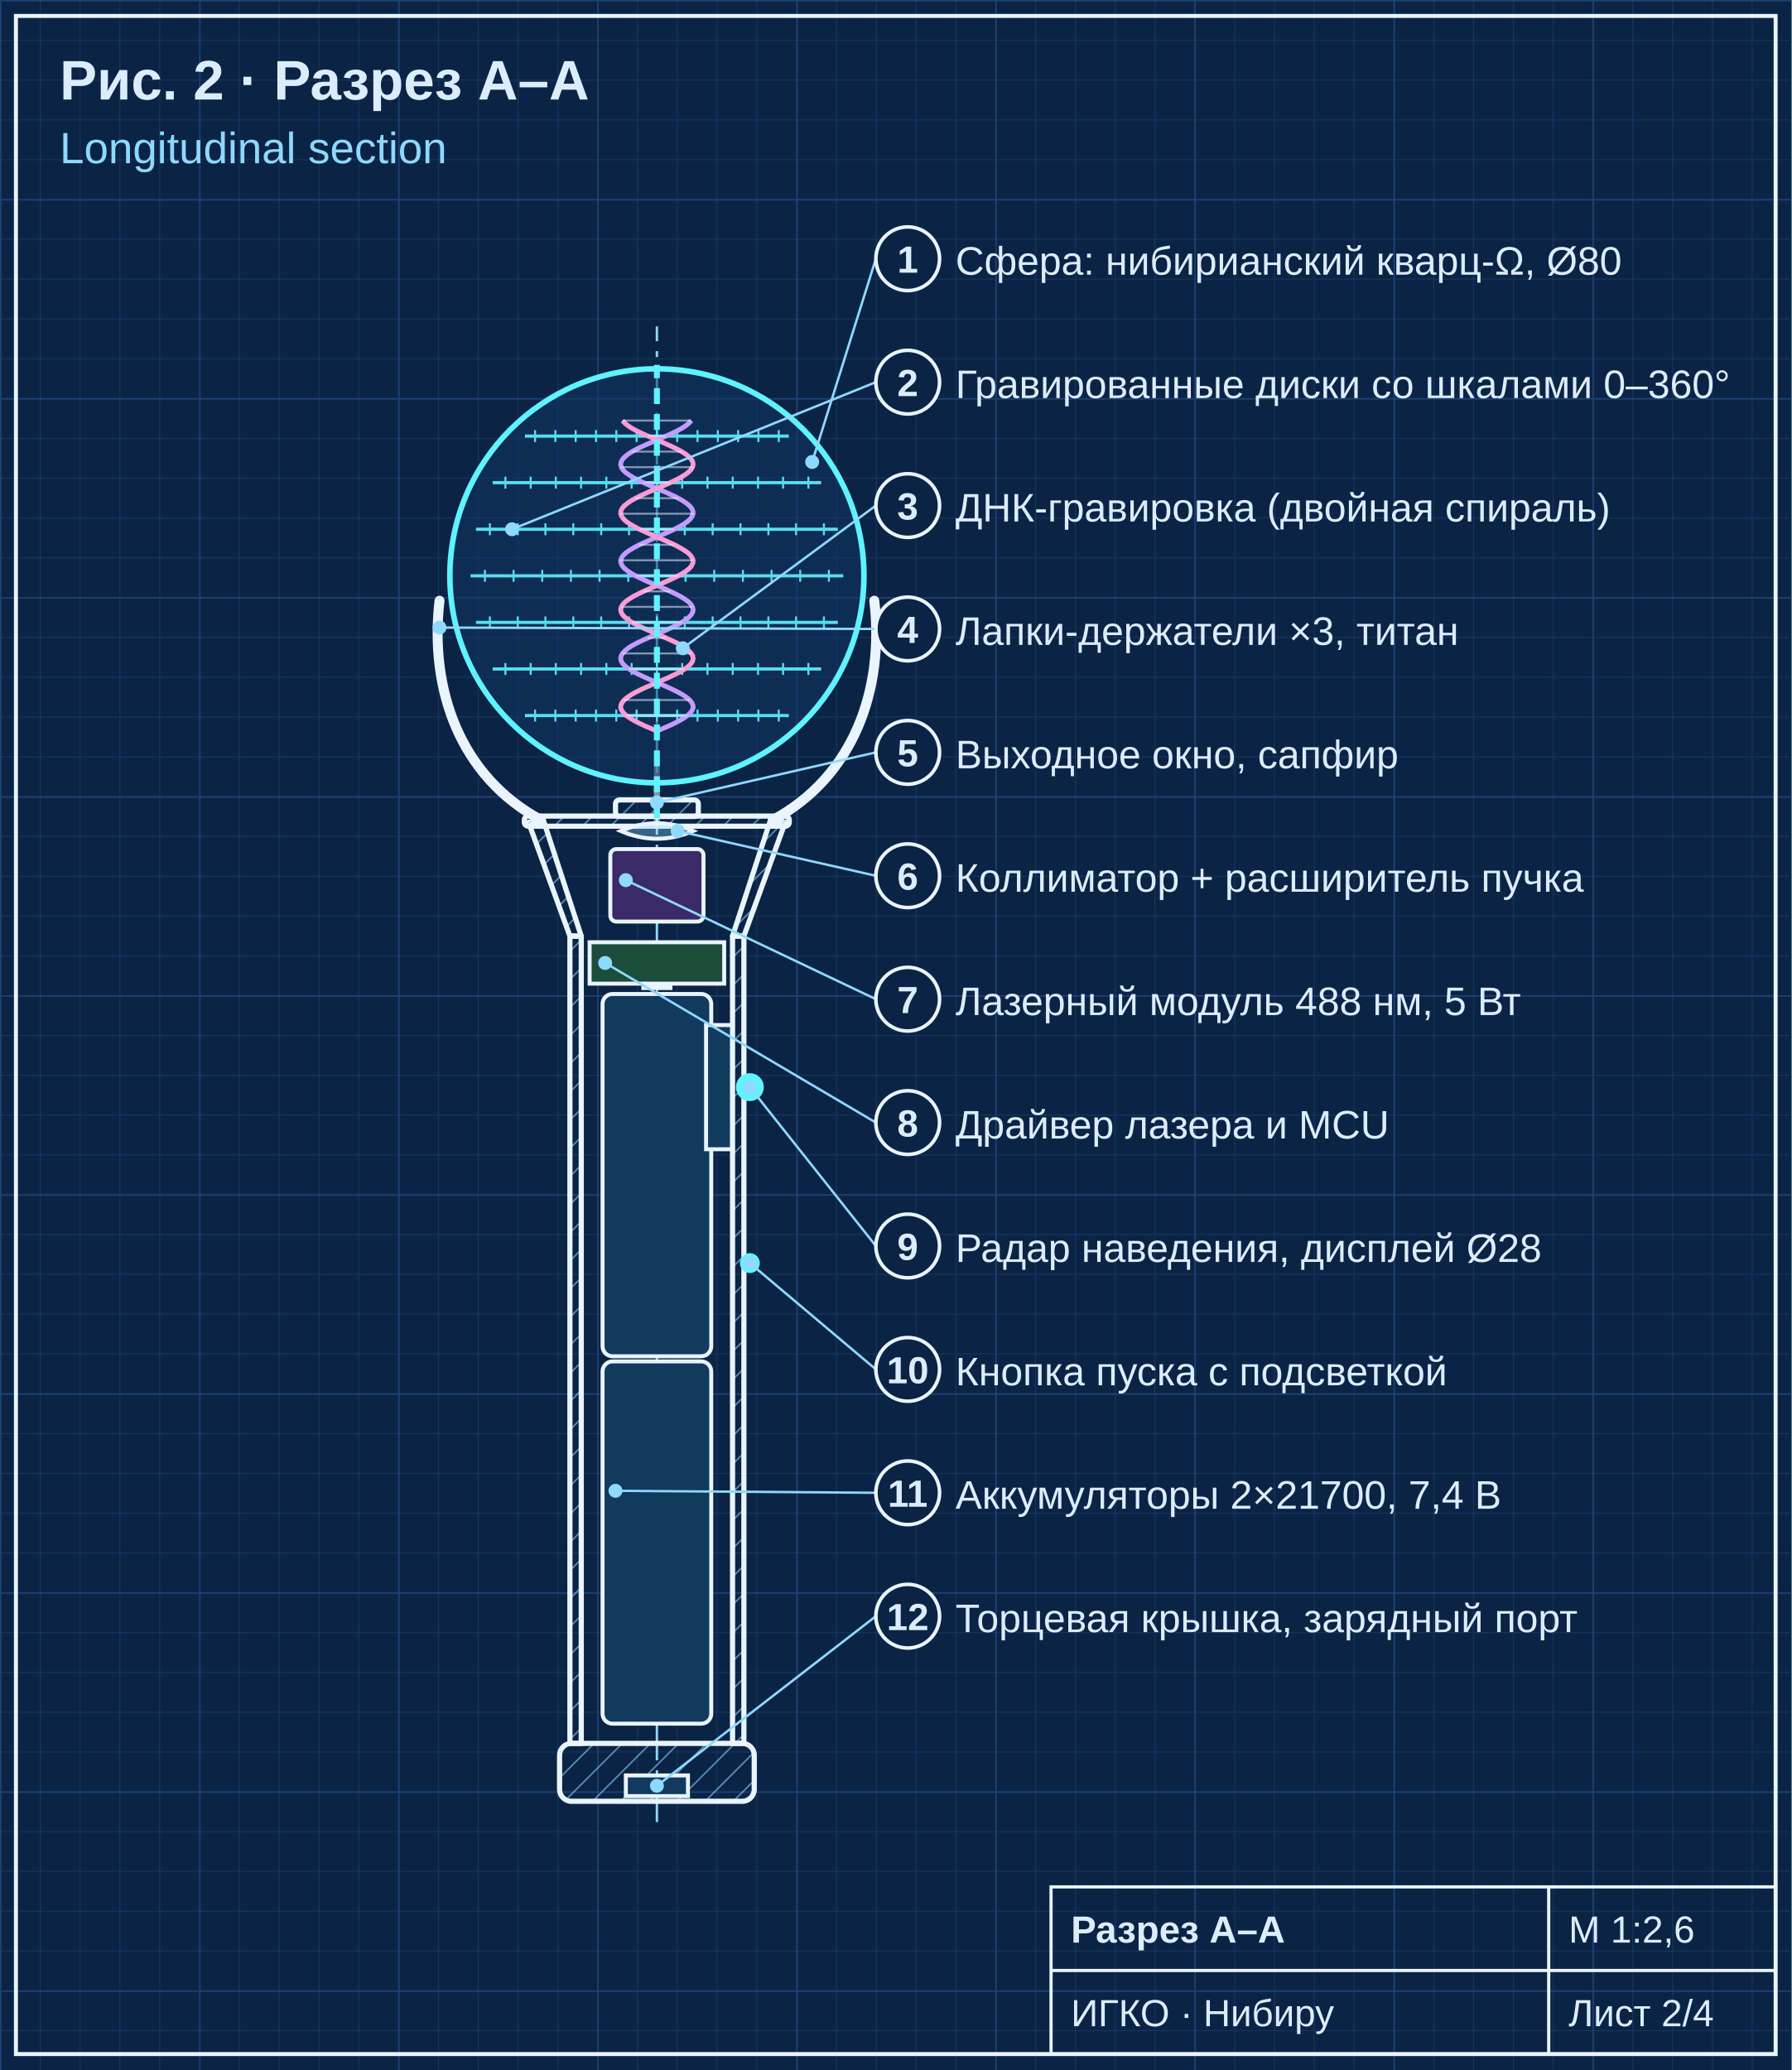
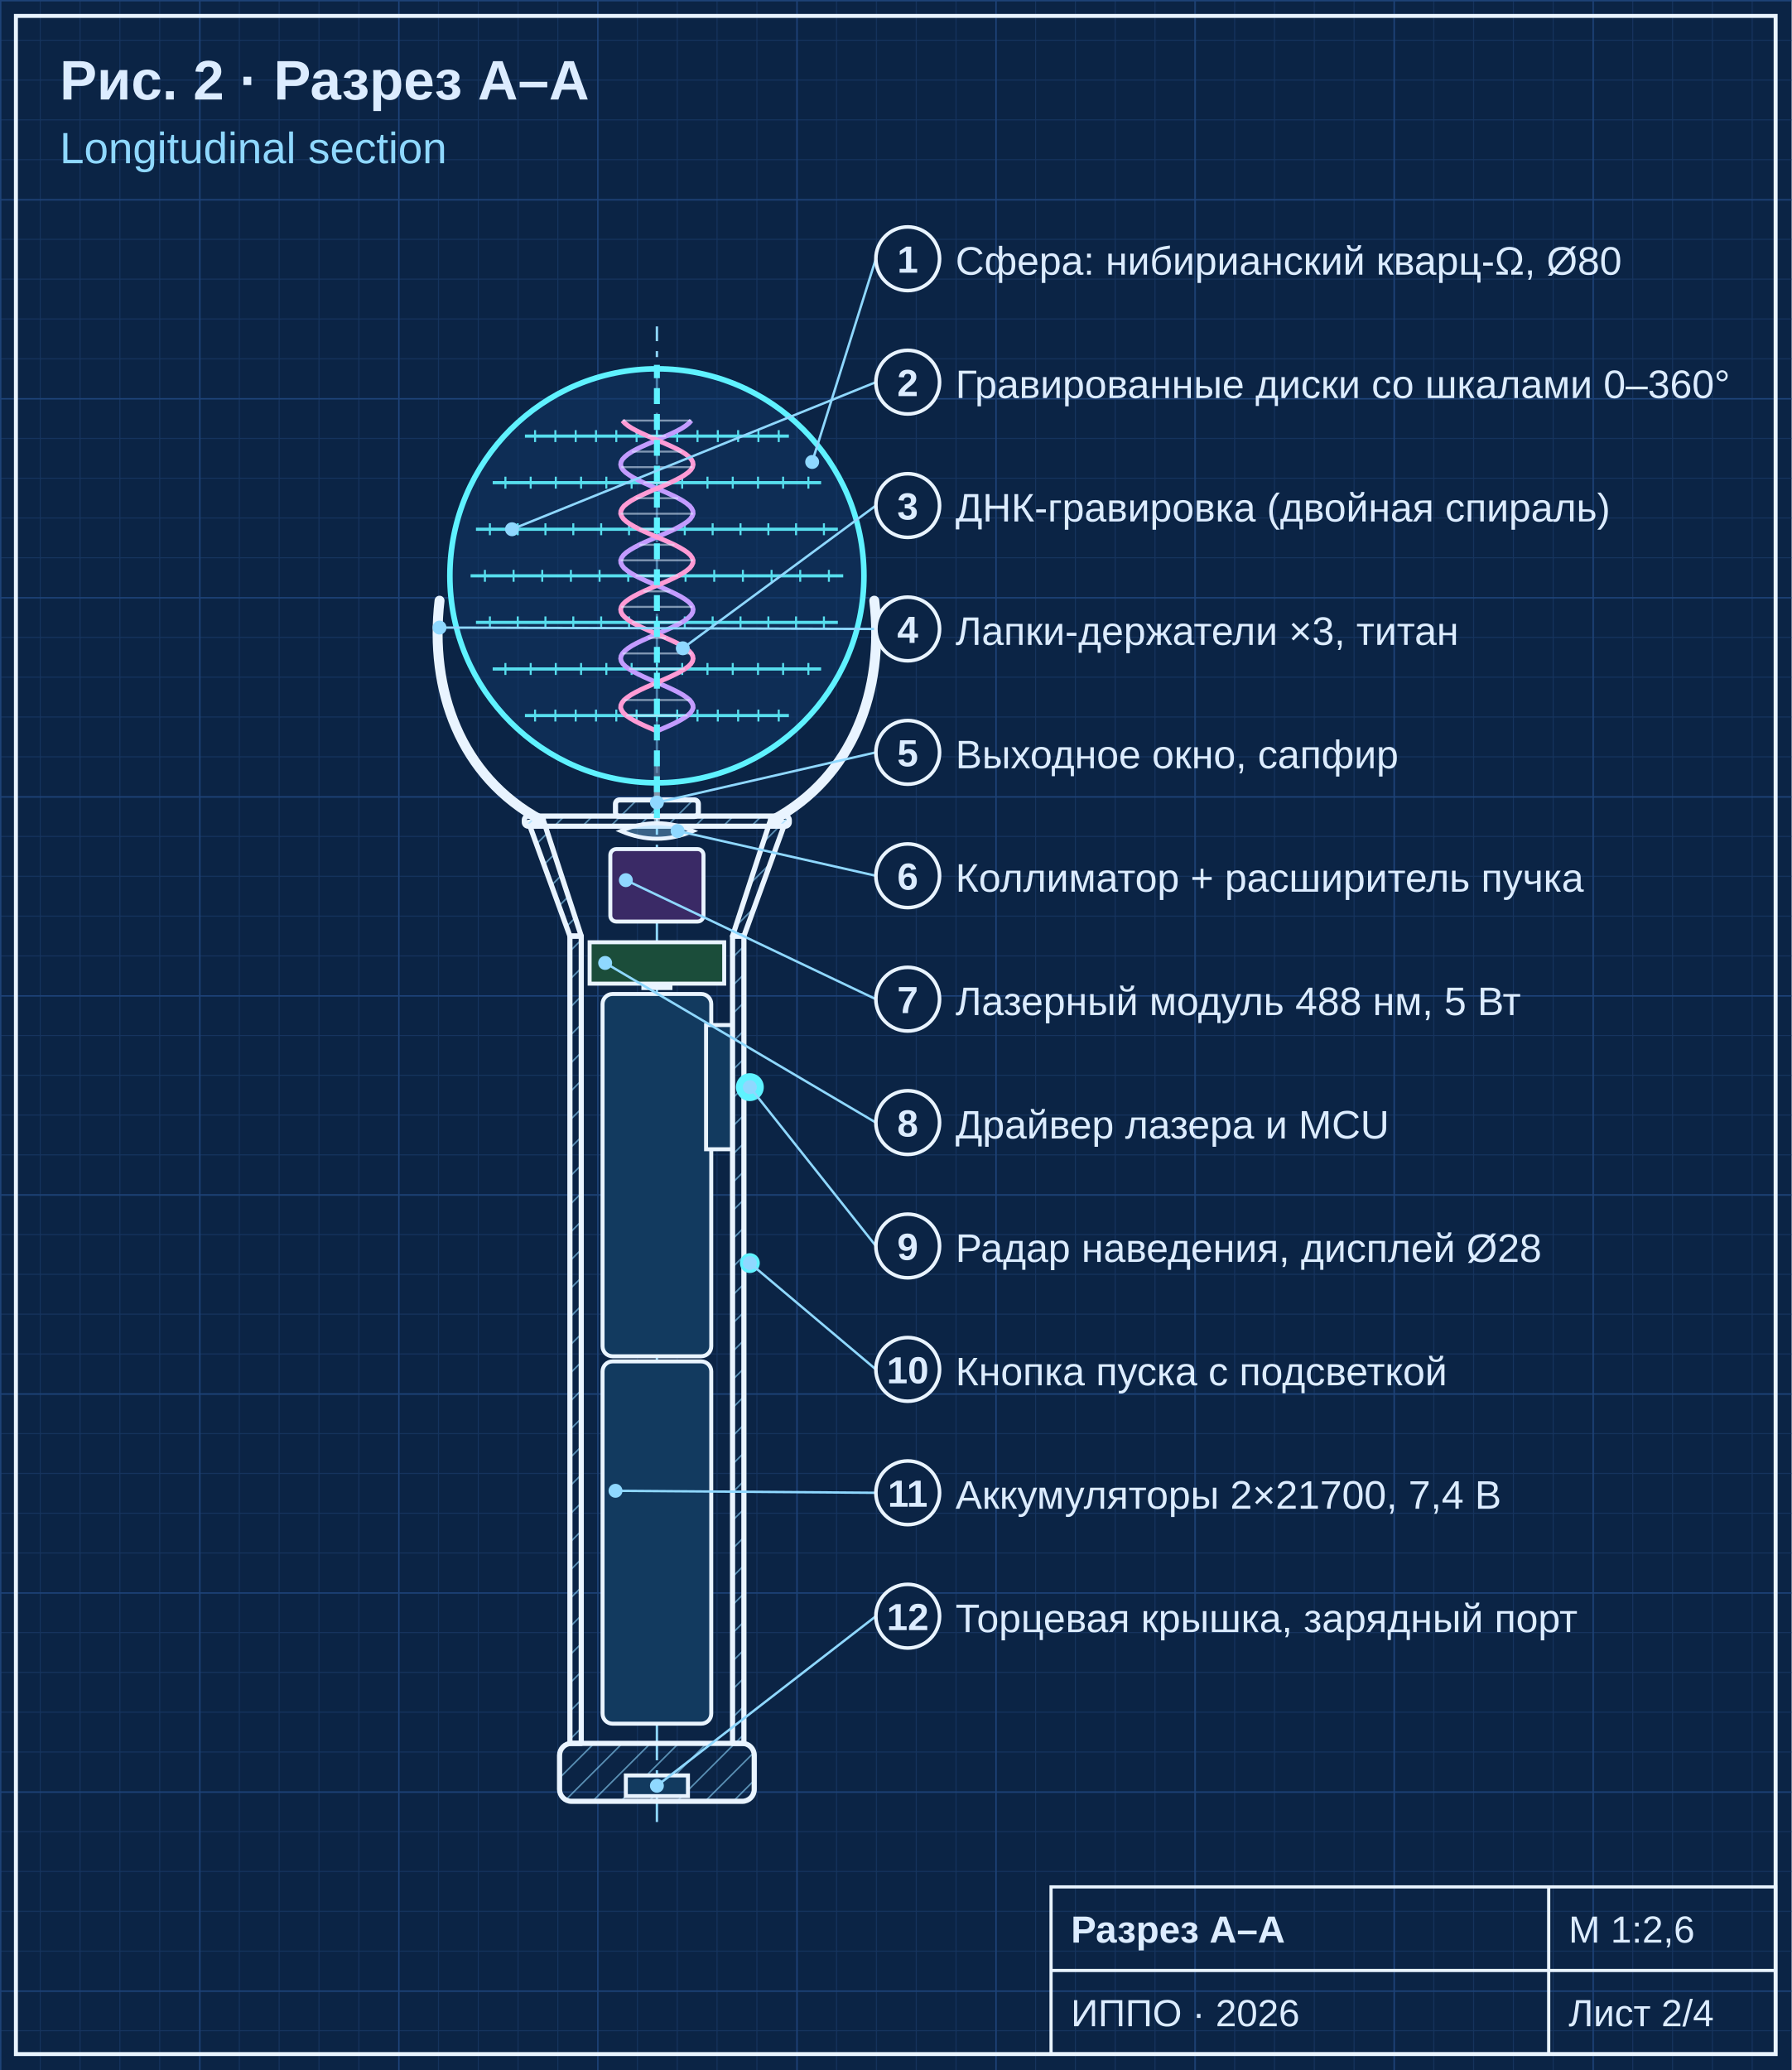
<svg xmlns="http://www.w3.org/2000/svg" viewBox="0 0 900 1040" width="900" height="1040" role="img" aria-label="Рис. 2. Продольный разрез с обозначением узлов / Fig. 2. Longitudinal section, labelled parts" font-family="Arial, Helvetica, 'Liberation Sans', sans-serif">
  <defs>
    <pattern id="g" width="20" height="20" patternUnits="userSpaceOnUse">
      <path d="M20 0H0V20" fill="none" stroke="#16345e" stroke-width="1" />
    </pattern>
    <pattern id="G" width="100" height="100" patternUnits="userSpaceOnUse">
      <rect width="100" height="100" fill="url(#g)" />
      <path d="M100 0H0V100" fill="none" stroke="#1d4277" stroke-width="1.4" />
    </pattern>
    <pattern id="hatch" width="10" height="10" patternUnits="userSpaceOnUse" patternTransform="rotate(45)">
      <path d="M0 0V10" stroke="#8fd8ff" stroke-width="1.6" opacity=".55" />
    </pattern>
    <marker id="a" viewBox="0 0 10 10" refX="9" refY="5" markerWidth="9" markerHeight="9" orient="auto-start-reverse">
      <path d="M0 1L10 5L0 9z" fill="#8fd8ff" />
    </marker>
    <marker id="aw" viewBox="0 0 10 10" refX="9" refY="5" markerWidth="8" markerHeight="8" orient="auto-start-reverse">
      <path d="M0 1L10 5L0 9z" fill="#e9f4ff" />
    </marker>
    <marker id="ac" viewBox="0 0 10 10" refX="9" refY="5" markerWidth="8" markerHeight="8" orient="auto-start-reverse">
      <path d="M0 1L10 5L0 9z" fill="#5ff2ff" />
    </marker>
  </defs>
  <rect width="900" height="1040" fill="#0b2445" />
  <rect width="900" height="1040" fill="url(#G)" />
  <rect x="8" y="8" width="884" height="1024" fill="none" stroke="#e9f4ff" stroke-width="2" />
  <text x="30.0" y="50.0" font-size="28" text-anchor="start" fill="#dcecff" font-weight="bold">Рис. 2 · Разрез А–А</text>
  <text x="30.0" y="82.0" font-size="22" text-anchor="start" fill="#8fd8ff" font-weight="normal">Longitudinal section</text>
  <path d="M330 915.4V164.0" stroke="#8fd8ff" stroke-width="1.2" stroke-dasharray="18 5 3 5" />
  <g stroke="#e9f4ff" stroke-width="2.6" fill="url(#hatch)" stroke-linejoin="round">
    <rect x="281.1" y="875.9" width="97.8" height="29.1" rx="6" />
    <rect x="286.3" y="470.3" width="5.7" height="405.6" />
    <rect x="368.0" y="470.3" width="5.7" height="405.6" />
    <path d="M286.3 470.3L265.5 413.1L273.3 413.1L292.0 470.3Z" />
    <path d="M373.7 470.3L394.5 413.1L386.7 413.1L368.0 470.3Z" />
    <rect x="263.4" y="410.0" width="133.1" height="5.1" rx="2" />
    <rect x="309.2" y="401.9" width="41.6" height="8.3" rx="2" />
  </g>
  <g stroke="#e9f4ff" stroke-width="5" fill="none" stroke-linecap="round">
    <path d="M271.8 412.0C231.2 390.2 215.6 346.5 220.8 301.8" />
    <path d="M388.2 412.0C428.8 390.2 444.4 346.5 439.2 301.8" />
    <path d="M330.0 412.0L330.0 385.5" stroke-width="3" opacity=".55" />
  </g>
  <circle cx="330.0" cy="289.3" r="104.0" fill="#123563" fill-opacity=".55" stroke="#5ff2ff" stroke-width="2.8" />
  <g stroke="#e9f4ff" stroke-width="2" fill="none">
    <rect x="302.7" y="684.0" width="54.6" height="182.0" rx="5" fill="#123a5f" />
    <path d="M322.2 680.0h15.6" stroke-width="4" />
    <rect x="302.7" y="499.4" width="54.6" height="182.0" rx="5" fill="#123a5f" />
    <path d="M322.2 495.4h15.6" stroke-width="4" />
    <rect x="296.2" y="473.4" width="67.6" height="20.8" fill="#1b4d3a" />
    <rect x="306.6" y="426.6" width="46.8" height="36.4" rx="3" fill="#3a2a66" />
    <path d="M311.8 417.5Q330.0 409.7 348.2 417.5Q330.0 425.3 311.8 417.5Z" fill="#8fd8ff" fill-opacity=".35" />
    <rect x="354.7" y="515.0" width="13.0" height="62.4" fill="#123a5f" />
    <rect x="314.4" y="892.0" width="31.2" height="10.4" fill="#123a5f" />
  </g>
  <g stroke="#5ff2ff" stroke-width="1.6" opacity=".9">
    <path d="M263.7 359.5H396.3" />
    <path d="M268.8 356.5v6" stroke-width="1" />
    <path d="M279.0 356.5v6" stroke-width="1" />
    <path d="M289.2 356.5v6" stroke-width="1" />
    <path d="M299.4 356.5v6" stroke-width="1" />
    <path d="M309.6 356.5v6" stroke-width="1" />
    <path d="M319.8 356.5v6" stroke-width="1" />
    <path d="M330.0 356.5v6" stroke-width="1" />
    <path d="M340.2 356.5v6" stroke-width="1" />
    <path d="M350.4 356.5v6" stroke-width="1" />
    <path d="M360.6 356.5v6" stroke-width="1" />
    <path d="M370.8 356.5v6" stroke-width="1" />
    <path d="M381.0 356.5v6" stroke-width="1" />
    <path d="M391.2 356.5v6" stroke-width="1" />
    <path d="M247.5 336.1H412.5" />
    <path d="M253.9 333.1v6" stroke-width="1" />
    <path d="M266.6 333.1v6" stroke-width="1" />
    <path d="M279.2 333.1v6" stroke-width="1" />
    <path d="M291.9 333.1v6" stroke-width="1" />
    <path d="M304.6 333.1v6" stroke-width="1" />
    <path d="M317.3 333.1v6" stroke-width="1" />
    <path d="M330.0 333.1v6" stroke-width="1" />
    <path d="M342.7 333.1v6" stroke-width="1" />
    <path d="M355.4 333.1v6" stroke-width="1" />
    <path d="M368.1 333.1v6" stroke-width="1" />
    <path d="M380.8 333.1v6" stroke-width="1" />
    <path d="M393.4 333.1v6" stroke-width="1" />
    <path d="M406.1 333.1v6" stroke-width="1" />
    <path d="M239.1 312.7H420.9" />
    <path d="M246.1 309.7v6" stroke-width="1" />
    <path d="M260.1 309.7v6" stroke-width="1" />
    <path d="M274.0 309.7v6" stroke-width="1" />
    <path d="M288.0 309.7v6" stroke-width="1" />
    <path d="M302.0 309.7v6" stroke-width="1" />
    <path d="M316.0 309.7v6" stroke-width="1" />
    <path d="M330.0 309.7v6" stroke-width="1" />
    <path d="M344.0 309.7v6" stroke-width="1" />
    <path d="M358.0 309.7v6" stroke-width="1" />
    <path d="M372.0 309.7v6" stroke-width="1" />
    <path d="M386.0 309.7v6" stroke-width="1" />
    <path d="M399.9 309.7v6" stroke-width="1" />
    <path d="M413.9 309.7v6" stroke-width="1" />
    <path d="M236.4 289.3H423.6" />
    <path d="M243.6 286.3v6" stroke-width="1" />
    <path d="M258.0 286.3v6" stroke-width="1" />
    <path d="M272.4 286.3v6" stroke-width="1" />
    <path d="M286.8 286.3v6" stroke-width="1" />
    <path d="M301.2 286.3v6" stroke-width="1" />
    <path d="M315.6 286.3v6" stroke-width="1" />
    <path d="M330.0 286.3v6" stroke-width="1" />
    <path d="M344.4 286.3v6" stroke-width="1" />
    <path d="M358.8 286.3v6" stroke-width="1" />
    <path d="M373.2 286.3v6" stroke-width="1" />
    <path d="M387.6 286.3v6" stroke-width="1" />
    <path d="M402.0 286.3v6" stroke-width="1" />
    <path d="M416.4 286.3v6" stroke-width="1" />
    <path d="M239.1 265.9H420.9" />
    <path d="M246.1 262.9v6" stroke-width="1" />
    <path d="M260.1 262.9v6" stroke-width="1" />
    <path d="M274.0 262.9v6" stroke-width="1" />
    <path d="M288.0 262.9v6" stroke-width="1" />
    <path d="M302.0 262.9v6" stroke-width="1" />
    <path d="M316.0 262.9v6" stroke-width="1" />
    <path d="M330.0 262.9v6" stroke-width="1" />
    <path d="M344.0 262.9v6" stroke-width="1" />
    <path d="M358.0 262.9v6" stroke-width="1" />
    <path d="M372.0 262.9v6" stroke-width="1" />
    <path d="M386.0 262.9v6" stroke-width="1" />
    <path d="M399.9 262.9v6" stroke-width="1" />
    <path d="M413.9 262.9v6" stroke-width="1" />
    <path d="M247.5 242.5H412.5" />
    <path d="M253.9 239.5v6" stroke-width="1" />
    <path d="M266.6 239.5v6" stroke-width="1" />
    <path d="M279.2 239.5v6" stroke-width="1" />
    <path d="M291.9 239.5v6" stroke-width="1" />
    <path d="M304.6 239.5v6" stroke-width="1" />
    <path d="M317.3 239.5v6" stroke-width="1" />
    <path d="M330.0 239.5v6" stroke-width="1" />
    <path d="M342.7 239.5v6" stroke-width="1" />
    <path d="M355.4 239.5v6" stroke-width="1" />
    <path d="M368.1 239.5v6" stroke-width="1" />
    <path d="M380.8 239.5v6" stroke-width="1" />
    <path d="M393.4 239.5v6" stroke-width="1" />
    <path d="M406.1 239.5v6" stroke-width="1" />
    <path d="M263.7 219.1H396.3" />
    <path d="M268.8 216.1v6" stroke-width="1" />
    <path d="M279.0 216.1v6" stroke-width="1" />
    <path d="M289.2 216.1v6" stroke-width="1" />
    <path d="M299.4 216.1v6" stroke-width="1" />
    <path d="M309.6 216.1v6" stroke-width="1" />
    <path d="M319.8 216.1v6" stroke-width="1" />
    <path d="M330.0 216.1v6" stroke-width="1" />
    <path d="M340.2 216.1v6" stroke-width="1" />
    <path d="M350.4 216.1v6" stroke-width="1" />
    <path d="M360.6 216.1v6" stroke-width="1" />
    <path d="M370.8 216.1v6" stroke-width="1" />
    <path d="M381.0 216.1v6" stroke-width="1" />
    <path d="M391.2 216.1v6" stroke-width="1" />
  </g>
  <polyline points="330.0,367.3 333.0,366.0 336.0,364.7 338.8,363.4 341.3,362.1 343.5,360.8 345.4,359.5 346.8,358.2 347.7,356.9 348.2,355.6 348.1,354.3 347.5,353.0 346.5,351.7 344.9,350.4 343.0,349.1 340.7,347.8 338.1,346.5 335.3,345.2 332.3,343.9 329.2,342.6 326.2,341.3 323.3,340.0 320.6,338.7 318.1,337.4 316.0,336.1 314.2,334.8 312.9,333.5 312.1,332.2 311.8,330.9 312.0,329.6 312.7,328.3 313.9,327.0 315.5,325.7 317.5,324.4 319.9,323.1 322.6,321.8 325.5,320.5 328.5,319.2 331.5,317.9 334.5,316.6 337.4,315.3 340.1,314.0 342.5,312.7 344.5,311.4 346.1,310.1 347.3,308.8 348.0,307.5 348.2,306.2 347.9,304.9 347.1,303.6 345.8,302.3 344.0,301.0 341.9,299.7 339.4,298.4 336.7,297.1 333.8,295.8 330.8,294.5 327.7,293.2 324.7,291.9 321.9,290.6 319.3,289.3 317.0,288.0 315.1,286.7 313.5,285.4 312.5,284.1 311.9,282.8 311.8,281.5 312.3,280.2 313.2,278.9 314.6,277.6 316.5,276.3 318.7,275.0 321.2,273.7 324.0,272.4 327.0,271.1 330.0,269.8 333.0,268.5 336.0,267.2 338.8,265.9 341.3,264.6 343.5,263.3 345.4,262.0 346.8,260.7 347.7,259.4 348.2,258.1 348.1,256.8 347.5,255.5 346.5,254.2 344.9,252.9 343.0,251.6 340.7,250.3 338.1,249.0 335.3,247.7 332.3,246.4 329.2,245.1 326.2,243.8 323.3,242.5 320.6,241.2 318.1,239.9 316.0,238.6 314.2,237.3 312.9,236.0 312.1,234.7 311.8,233.4 312.0,232.1 312.7,230.8 313.9,229.5 315.5,228.2 317.5,226.9 319.9,225.6 322.6,224.3 325.5,223.0 328.5,221.7 331.5,220.4 334.5,219.1 337.4,217.8 340.1,216.5 342.5,215.2 344.5,213.9 346.1,212.6 347.3,211.3" fill="none" stroke="#c39bff" stroke-width="2.4" />
  <polyline points="330.0,367.3 327.0,366.0 324.0,364.7 321.2,363.4 318.7,362.1 316.5,360.8 314.6,359.5 313.2,358.2 312.3,356.9 311.8,355.6 311.9,354.3 312.5,353.0 313.5,351.7 315.1,350.4 317.0,349.1 319.3,347.8 321.9,346.5 324.7,345.2 327.7,343.9 330.8,342.6 333.8,341.3 336.7,340.0 339.4,338.7 341.9,337.4 344.0,336.1 345.8,334.8 347.1,333.5 347.9,332.2 348.2,330.9 348.0,329.6 347.3,328.3 346.1,327.0 344.5,325.7 342.5,324.4 340.1,323.1 337.4,321.8 334.5,320.5 331.5,319.2 328.5,317.9 325.5,316.6 322.6,315.3 319.9,314.0 317.5,312.7 315.5,311.4 313.9,310.1 312.7,308.8 312.0,307.5 311.8,306.2 312.1,304.9 312.9,303.6 314.2,302.3 316.0,301.0 318.1,299.7 320.6,298.4 323.3,297.1 326.2,295.8 329.2,294.5 332.3,293.2 335.3,291.9 338.1,290.6 340.7,289.3 343.0,288.0 344.9,286.7 346.5,285.4 347.5,284.1 348.1,282.8 348.2,281.5 347.7,280.2 346.8,278.9 345.4,277.6 343.5,276.3 341.3,275.0 338.8,273.7 336.0,272.4 333.0,271.1 330.0,269.8 327.0,268.5 324.0,267.2 321.2,265.9 318.7,264.6 316.5,263.3 314.6,262.0 313.2,260.7 312.3,259.4 311.8,258.1 311.9,256.8 312.5,255.5 313.5,254.2 315.1,252.9 317.0,251.6 319.3,250.3 321.9,249.0 324.7,247.7 327.7,246.4 330.8,245.1 333.8,243.8 336.7,242.5 339.4,241.2 341.9,239.9 344.0,238.6 345.8,237.3 347.1,236.0 347.9,234.7 348.2,233.4 348.0,232.1 347.3,230.8 346.1,229.5 344.5,228.2 342.5,226.9 340.1,225.6 337.4,224.3 334.5,223.0 331.5,221.7 328.5,220.4 325.5,219.1 322.6,217.8 319.9,216.5 317.5,215.2 315.5,213.9 313.9,212.6 312.7,211.3" fill="none" stroke="#ff9bd5" stroke-width="2.4" />
  <path d="M330.0 367.3H330.0" stroke="#dcecff" stroke-width="1" opacity=".55" />
  <path d="M345.4 359.5H314.6" stroke="#dcecff" stroke-width="1" opacity=".55" />
  <path d="M346.5 351.7H313.5" stroke="#dcecff" stroke-width="1" opacity=".55" />
  <path d="M332.3 343.9H327.7" stroke="#dcecff" stroke-width="1" opacity=".55" />
  <path d="M316.0 336.1H344.0" stroke="#dcecff" stroke-width="1" opacity=".55" />
  <path d="M312.7 328.3H347.3" stroke="#dcecff" stroke-width="1" opacity=".55" />
  <path d="M325.5 320.5H334.5" stroke="#dcecff" stroke-width="1" opacity=".55" />
  <path d="M342.5 312.7H317.5" stroke="#dcecff" stroke-width="1" opacity=".55" />
  <path d="M347.9 304.9H312.1" stroke="#dcecff" stroke-width="1" opacity=".55" />
  <path d="M336.7 297.1H323.3" stroke="#dcecff" stroke-width="1" opacity=".55" />
  <path d="M319.3 289.3H340.7" stroke="#dcecff" stroke-width="1" opacity=".55" />
  <path d="M311.8 281.5H348.2" stroke="#dcecff" stroke-width="1" opacity=".55" />
  <path d="M321.2 273.7H338.8" stroke="#dcecff" stroke-width="1" opacity=".55" />
  <path d="M338.8 265.9H321.2" stroke="#dcecff" stroke-width="1" opacity=".55" />
  <path d="M348.2 258.1H311.8" stroke="#dcecff" stroke-width="1" opacity=".55" />
  <path d="M340.7 250.3H319.3" stroke="#dcecff" stroke-width="1" opacity=".55" />
  <path d="M323.3 242.5H336.7" stroke="#dcecff" stroke-width="1" opacity=".55" />
  <path d="M312.1 234.7H347.9" stroke="#dcecff" stroke-width="1" opacity=".55" />
  <path d="M317.5 226.9H342.5" stroke="#dcecff" stroke-width="1" opacity=".55" />
  <path d="M334.5 219.1H325.5" stroke="#dcecff" stroke-width="1" opacity=".55" />
  <path d="M347.3 211.3H312.7" stroke="#dcecff" stroke-width="1" opacity=".55" />
  <path d="M330.0 411.0V183.3" stroke="#5ff2ff" stroke-width="3" stroke-dasharray="8 5" />
  <circle cx="376.7" cy="546.2" r="7" fill="#5ff2ff" />
  <circle cx="376.7" cy="634.6" r="5" fill="#5ff2ff" />
  <path d="M408.0 232.1L440 130.0" stroke="#8fd8ff" stroke-width="1.2" fill="none" />
  <circle cx="408.0" cy="232.1" r="3.5" fill="#8fd8ff" />
  <circle cx="456" cy="130.0" r="16" fill="#0b2445" stroke="#e9f4ff" stroke-width="1.8" />
  <text x="456.0" y="137.0" font-size="19" text-anchor="middle" fill="#dcecff" font-weight="bold">1</text>
  <text x="480.0" y="138.0" font-size="20" text-anchor="start" fill="#dcecff" font-weight="normal">Сфера: нибирианский кварц-Ω, Ø80</text>
  <path d="M257.2 265.9L440 192.0" stroke="#8fd8ff" stroke-width="1.2" fill="none" />
  <circle cx="257.2" cy="265.9" r="3.5" fill="#8fd8ff" />
  <circle cx="456" cy="192.0" r="16" fill="#0b2445" stroke="#e9f4ff" stroke-width="1.8" />
  <text x="456.0" y="199.0" font-size="19" text-anchor="middle" fill="#dcecff" font-weight="bold">2</text>
  <text x="480.0" y="200.0" font-size="20" text-anchor="start" fill="#dcecff" font-weight="normal">Гравированные диски со шкалами 0–360°</text>
  <path d="M343.0 325.7L440 254.0" stroke="#8fd8ff" stroke-width="1.2" fill="none" />
  <circle cx="343.0" cy="325.7" r="3.5" fill="#8fd8ff" />
  <circle cx="456" cy="254.0" r="16" fill="#0b2445" stroke="#e9f4ff" stroke-width="1.8" />
  <text x="456.0" y="261.0" font-size="19" text-anchor="middle" fill="#dcecff" font-weight="bold">3</text>
  <text x="480.0" y="262.0" font-size="20" text-anchor="start" fill="#dcecff" font-weight="normal">ДНК-гравировка (двойная спираль)</text>
  <path d="M220.8 315.3L440 316.0" stroke="#8fd8ff" stroke-width="1.2" fill="none" />
  <circle cx="220.8" cy="315.3" r="3.5" fill="#8fd8ff" />
  <circle cx="456" cy="316.0" r="16" fill="#0b2445" stroke="#e9f4ff" stroke-width="1.8" />
  <text x="456.0" y="323.0" font-size="19" text-anchor="middle" fill="#dcecff" font-weight="bold">4</text>
  <text x="480.0" y="324.0" font-size="20" text-anchor="start" fill="#dcecff" font-weight="normal">Лапки-держатели ×3, титан</text>
  <path d="M330.0 403.2L440 378.0" stroke="#8fd8ff" stroke-width="1.2" fill="none" />
  <circle cx="330.0" cy="403.2" r="3.5" fill="#8fd8ff" />
  <circle cx="456" cy="378.0" r="16" fill="#0b2445" stroke="#e9f4ff" stroke-width="1.8" />
  <text x="456.0" y="385.0" font-size="19" text-anchor="middle" fill="#dcecff" font-weight="bold">5</text>
  <text x="480.0" y="386.0" font-size="20" text-anchor="start" fill="#dcecff" font-weight="normal">Выходное окно, сапфир</text>
  <path d="M340.4 417.5L440 440.0" stroke="#8fd8ff" stroke-width="1.2" fill="none" />
  <circle cx="340.4" cy="417.5" r="3.5" fill="#8fd8ff" />
  <circle cx="456" cy="440.0" r="16" fill="#0b2445" stroke="#e9f4ff" stroke-width="1.8" />
  <text x="456.0" y="447.0" font-size="19" text-anchor="middle" fill="#dcecff" font-weight="bold">6</text>
  <text x="480.0" y="448.0" font-size="20" text-anchor="start" fill="#dcecff" font-weight="normal">Коллиматор + расширитель пучка</text>
  <path d="M314.4 442.2L440 502.0" stroke="#8fd8ff" stroke-width="1.2" fill="none" />
  <circle cx="314.4" cy="442.2" r="3.5" fill="#8fd8ff" />
  <circle cx="456" cy="502.0" r="16" fill="#0b2445" stroke="#e9f4ff" stroke-width="1.8" />
  <text x="456.0" y="509.0" font-size="19" text-anchor="middle" fill="#dcecff" font-weight="bold">7</text>
  <text x="480.0" y="510.0" font-size="20" text-anchor="start" fill="#dcecff" font-weight="normal">Лазерный модуль 488 нм, 5 Вт</text>
  <path d="M304.0 483.8L440 564.0" stroke="#8fd8ff" stroke-width="1.2" fill="none" />
  <circle cx="304.0" cy="483.8" r="3.5" fill="#8fd8ff" />
  <circle cx="456" cy="564.0" r="16" fill="#0b2445" stroke="#e9f4ff" stroke-width="1.8" />
  <text x="456.0" y="571.0" font-size="19" text-anchor="middle" fill="#dcecff" font-weight="bold">8</text>
  <text x="480.0" y="572.0" font-size="20" text-anchor="start" fill="#dcecff" font-weight="normal">Драйвер лазера и MCU</text>
  <path d="M376.7 546.2L440 626.0" stroke="#8fd8ff" stroke-width="1.2" fill="none" />
  <circle cx="376.7" cy="546.2" r="3.5" fill="#8fd8ff" />
  <circle cx="456" cy="626.0" r="16" fill="#0b2445" stroke="#e9f4ff" stroke-width="1.8" />
  <text x="456.0" y="633.0" font-size="19" text-anchor="middle" fill="#dcecff" font-weight="bold">9</text>
  <text x="480.0" y="634.0" font-size="20" text-anchor="start" fill="#dcecff" font-weight="normal">Радар наведения, дисплей Ø28</text>
  <path d="M376.7 634.6L440 688.0" stroke="#8fd8ff" stroke-width="1.2" fill="none" />
  <circle cx="376.7" cy="634.6" r="3.5" fill="#8fd8ff" />
  <circle cx="456" cy="688.0" r="16" fill="#0b2445" stroke="#e9f4ff" stroke-width="1.8" />
  <text x="456.0" y="695.0" font-size="19" text-anchor="middle" fill="#dcecff" font-weight="bold">10</text>
  <text x="480.0" y="696.0" font-size="20" text-anchor="start" fill="#dcecff" font-weight="normal">Кнопка пуска с подсветкой</text>
  <path d="M309.2 749.0L440 750.0" stroke="#8fd8ff" stroke-width="1.2" fill="none" />
  <circle cx="309.2" cy="749.0" r="3.5" fill="#8fd8ff" />
  <circle cx="456" cy="750.0" r="16" fill="#0b2445" stroke="#e9f4ff" stroke-width="1.8" />
  <text x="456.0" y="757.0" font-size="19" text-anchor="middle" fill="#dcecff" font-weight="bold">11</text>
  <text x="480.0" y="758.0" font-size="20" text-anchor="start" fill="#dcecff" font-weight="normal">Аккумуляторы 2×21700, 7,4 В</text>
  <path d="M330.0 897.2L440 812.0" stroke="#8fd8ff" stroke-width="1.2" fill="none" />
  <circle cx="330.0" cy="897.2" r="3.5" fill="#8fd8ff" />
  <circle cx="456" cy="812.0" r="16" fill="#0b2445" stroke="#e9f4ff" stroke-width="1.8" />
  <text x="456.0" y="819.0" font-size="19" text-anchor="middle" fill="#dcecff" font-weight="bold">12</text>
  <text x="480.0" y="820.0" font-size="20" text-anchor="start" fill="#dcecff" font-weight="normal">Торцевая крышка, зарядный порт</text>
  <g stroke="#e9f4ff" stroke-width="1.6" fill="none">
    <rect x="528" y="948" width="364" height="84" />
    <path d="M528 990H892M778 948V1032" />
  </g>
  <g fill="#dcecff" font-size="19">
    <text x="538" y="976" font-weight="bold">Разрез А–А</text>
-     <text x="538" y="1018">ИГКО · Нибиру</text>
+     <text x="538" y="1018">ИППО · 2026</text>
    <text x="788" y="976">М 1:2,6</text>
    <text x="788" y="1018">Лист 2/4</text>
  </g>
</svg>
